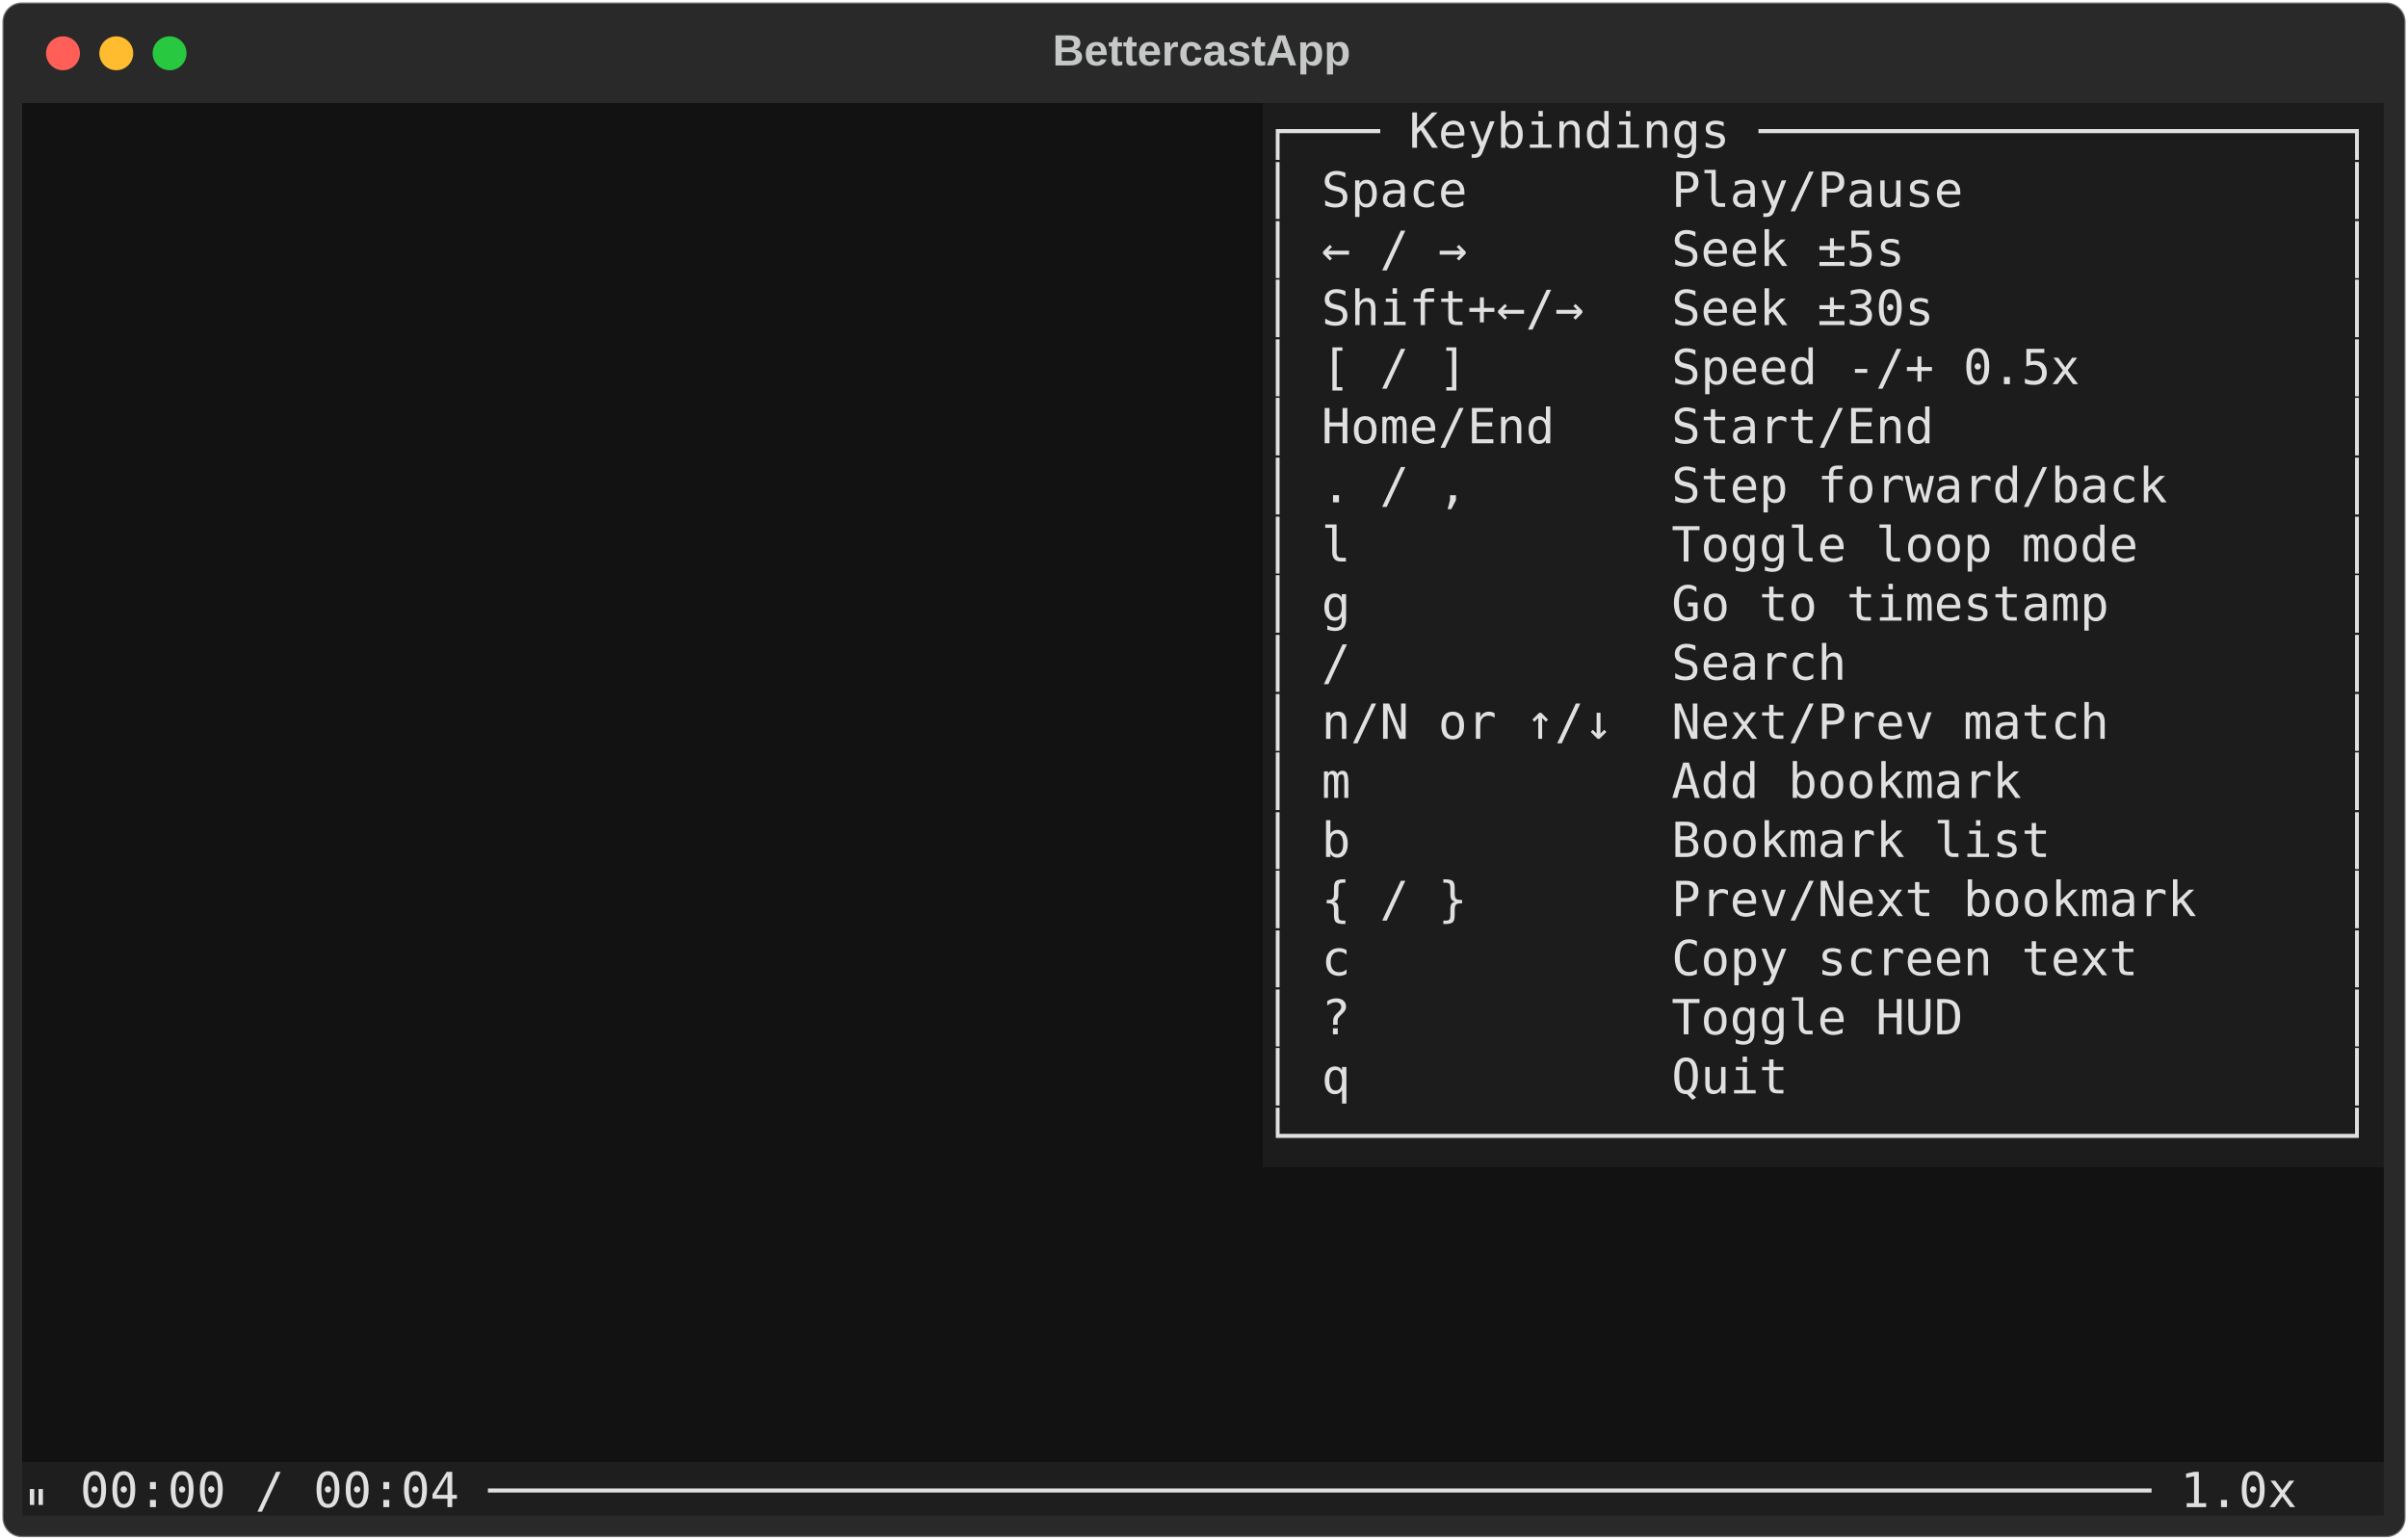
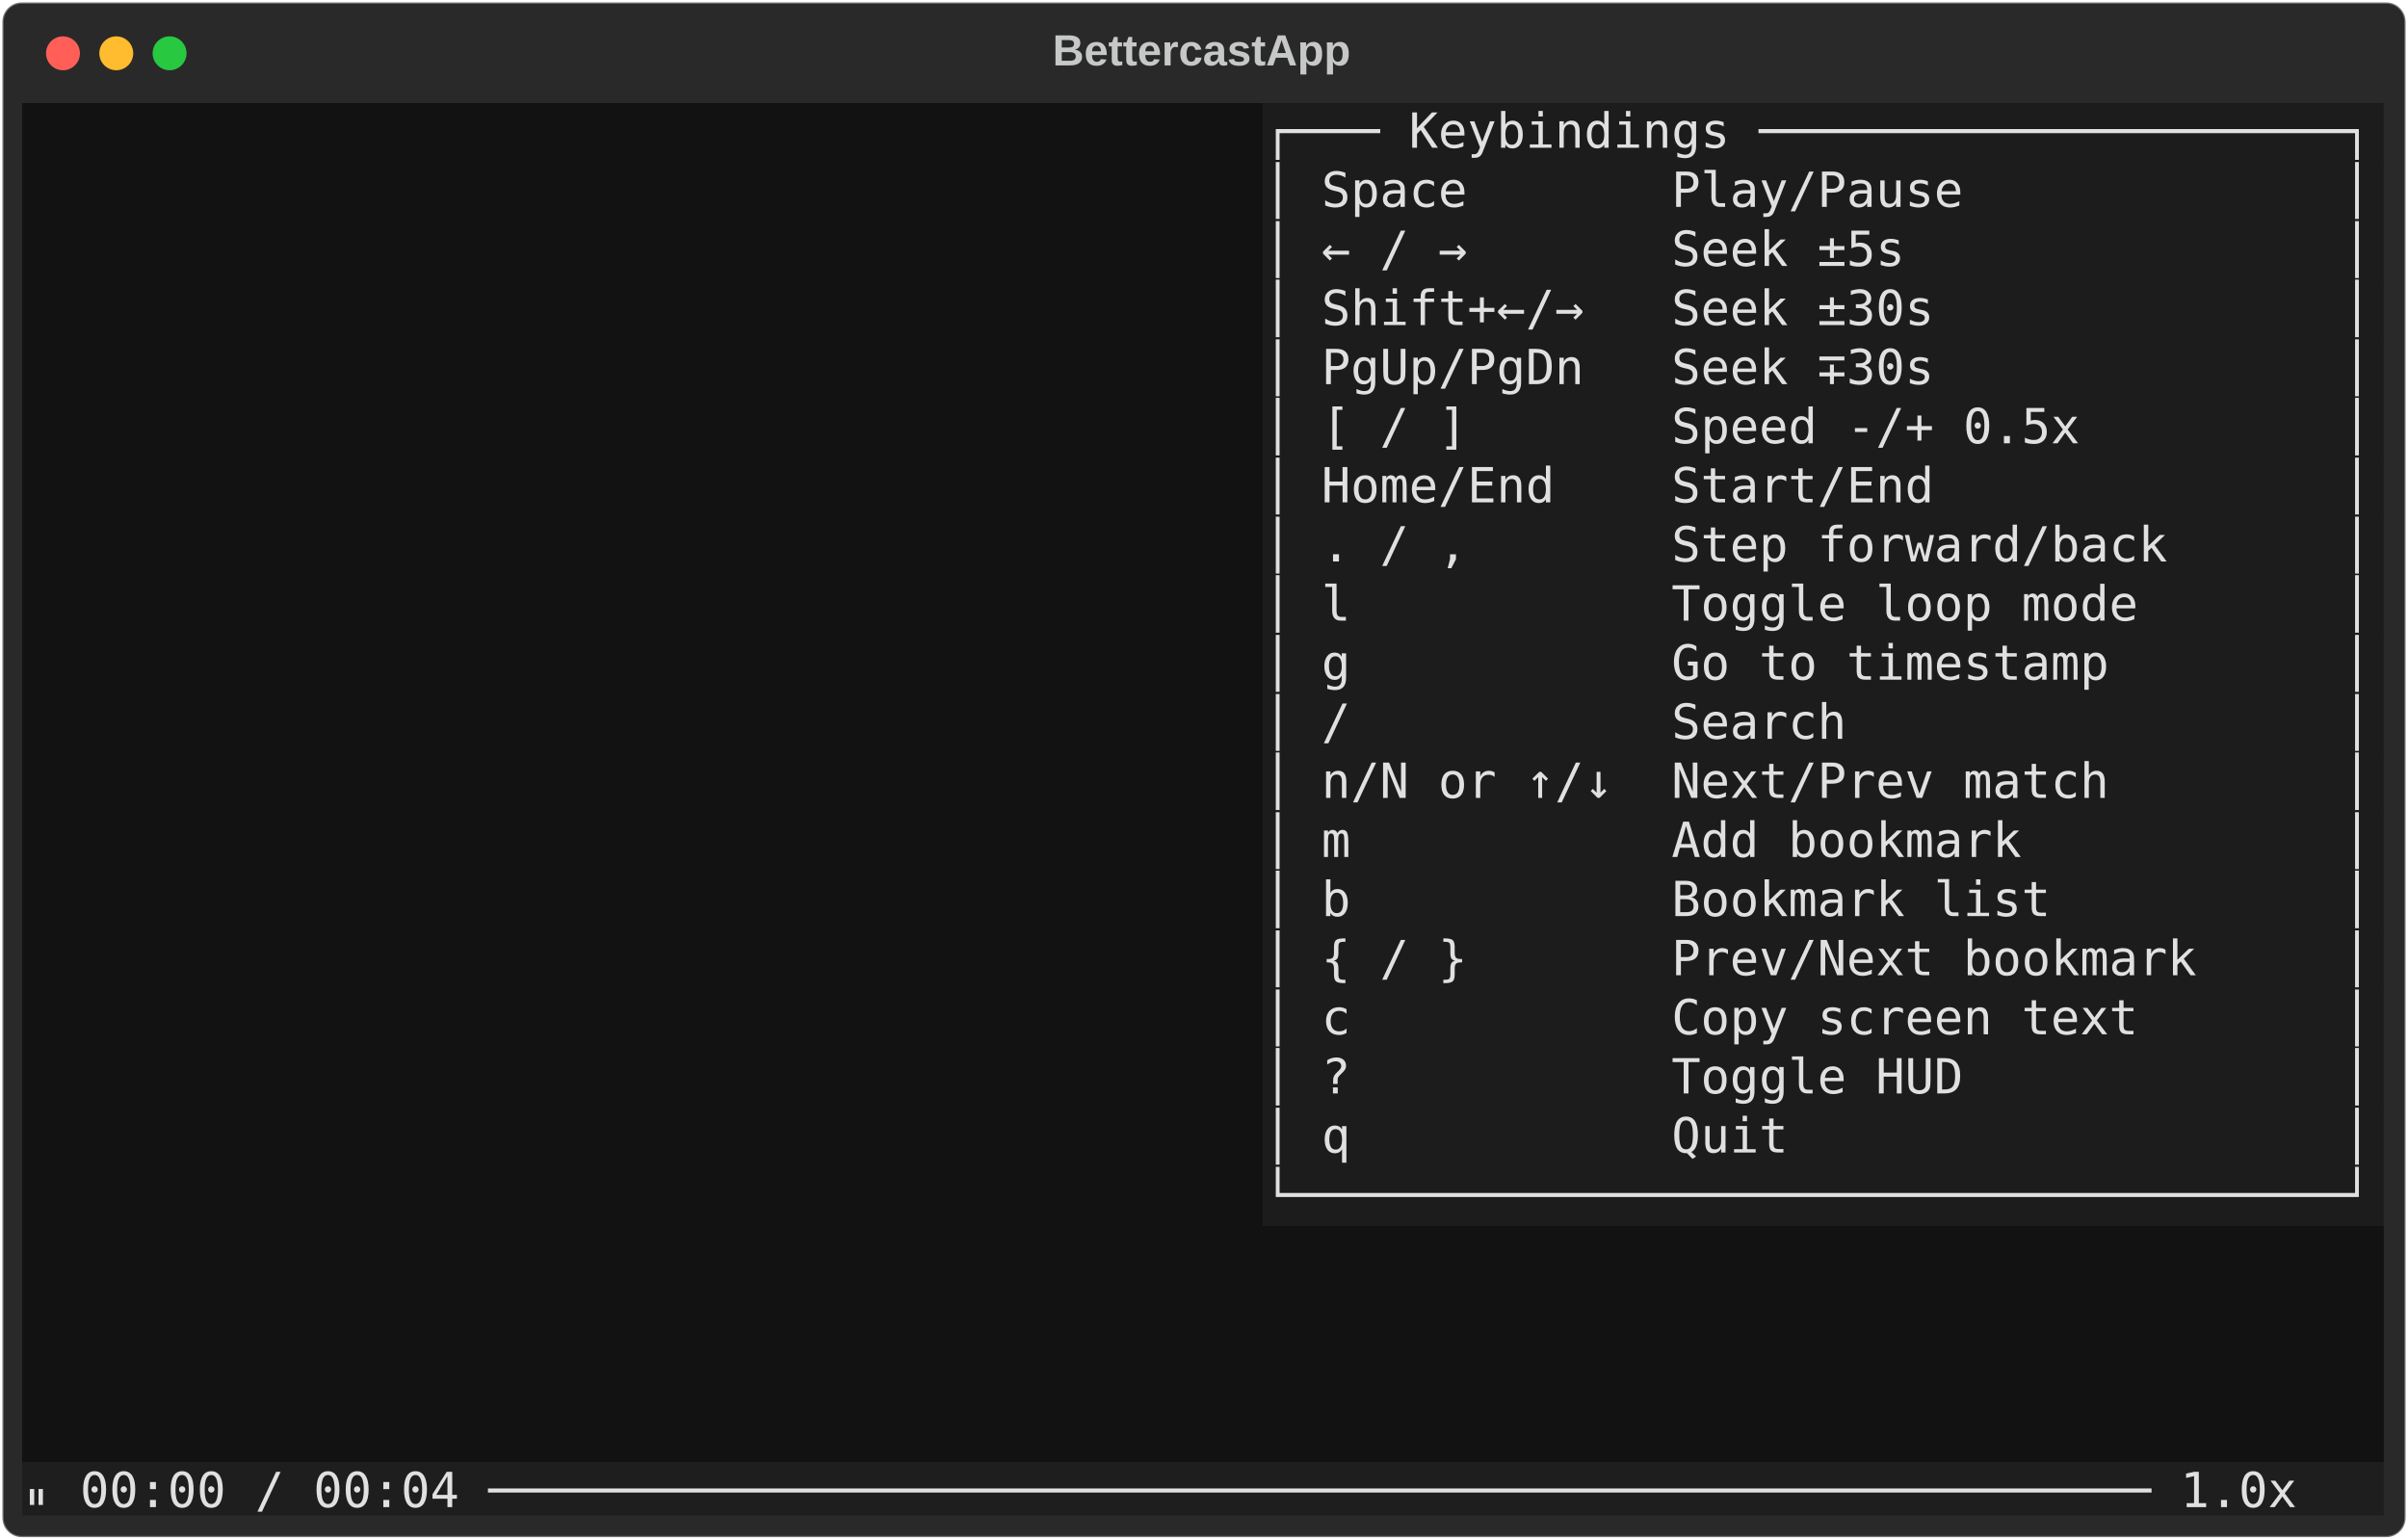
<svg xmlns="http://www.w3.org/2000/svg" class="rich-terminal" viewBox="0 0 994 635.6">
  <style>

    @font-face {
        font-family: "Fira Code";
        src: local("FiraCode-Regular"),
                url("https://cdnjs.cloudflare.com/ajax/libs/firacode/6.2.0/woff2/FiraCode-Regular.woff2") format("woff2"),
                url("https://cdnjs.cloudflare.com/ajax/libs/firacode/6.2.0/woff/FiraCode-Regular.woff") format("woff");
        font-style: normal;
        font-weight: 400;
    }
    @font-face {
        font-family: "Fira Code";
        src: local("FiraCode-Bold"),
                url("https://cdnjs.cloudflare.com/ajax/libs/firacode/6.2.0/woff2/FiraCode-Bold.woff2") format("woff2"),
                url("https://cdnjs.cloudflare.com/ajax/libs/firacode/6.2.0/woff/FiraCode-Bold.woff") format("woff");
        font-style: bold;
        font-weight: 700;
    }

-     .terminal-1552809751-matrix {
+     .terminal-1905939294-matrix {
        font-family: Fira Code, monospace;
        font-size: 20px;
        line-height: 24.4px;
        font-variant-east-asian: full-width;
    }

-     .terminal-1552809751-title {
+     .terminal-1905939294-title {
        font-size: 18px;
        font-weight: bold;
        font-family: arial;
    }

-     .terminal-1552809751-r1 { fill: #e0e0e0 }
- .terminal-1552809751-r2 { fill: #c5c8c6 }
+     .terminal-1905939294-r1 { fill: #e0e0e0 }
+ .terminal-1905939294-r2 { fill: #c5c8c6 }
    </style>
  <defs>
-     <clipPath id="terminal-1552809751-clip-terminal">
+     <clipPath id="terminal-1905939294-clip-terminal">
      <rect x="0" y="0" width="975.0" height="584.6" />
    </clipPath>
-     <clipPath id="terminal-1552809751-line-0">
+     <clipPath id="terminal-1905939294-line-0">
      <rect x="0" y="1.5" width="976" height="24.65" />
    </clipPath>
-     <clipPath id="terminal-1552809751-line-1">
+     <clipPath id="terminal-1905939294-line-1">
      <rect x="0" y="25.9" width="976" height="24.65" />
    </clipPath>
-     <clipPath id="terminal-1552809751-line-2">
+     <clipPath id="terminal-1905939294-line-2">
      <rect x="0" y="50.3" width="976" height="24.65" />
    </clipPath>
-     <clipPath id="terminal-1552809751-line-3">
+     <clipPath id="terminal-1905939294-line-3">
      <rect x="0" y="74.7" width="976" height="24.65" />
    </clipPath>
-     <clipPath id="terminal-1552809751-line-4">
+     <clipPath id="terminal-1905939294-line-4">
      <rect x="0" y="99.1" width="976" height="24.65" />
    </clipPath>
-     <clipPath id="terminal-1552809751-line-5">
+     <clipPath id="terminal-1905939294-line-5">
      <rect x="0" y="123.5" width="976" height="24.65" />
    </clipPath>
-     <clipPath id="terminal-1552809751-line-6">
+     <clipPath id="terminal-1905939294-line-6">
      <rect x="0" y="147.9" width="976" height="24.65" />
    </clipPath>
-     <clipPath id="terminal-1552809751-line-7">
+     <clipPath id="terminal-1905939294-line-7">
      <rect x="0" y="172.3" width="976" height="24.65" />
    </clipPath>
-     <clipPath id="terminal-1552809751-line-8">
+     <clipPath id="terminal-1905939294-line-8">
      <rect x="0" y="196.7" width="976" height="24.65" />
    </clipPath>
-     <clipPath id="terminal-1552809751-line-9">
+     <clipPath id="terminal-1905939294-line-9">
      <rect x="0" y="221.1" width="976" height="24.65" />
    </clipPath>
-     <clipPath id="terminal-1552809751-line-10">
+     <clipPath id="terminal-1905939294-line-10">
      <rect x="0" y="245.5" width="976" height="24.65" />
    </clipPath>
-     <clipPath id="terminal-1552809751-line-11">
+     <clipPath id="terminal-1905939294-line-11">
      <rect x="0" y="269.9" width="976" height="24.65" />
    </clipPath>
-     <clipPath id="terminal-1552809751-line-12">
+     <clipPath id="terminal-1905939294-line-12">
      <rect x="0" y="294.3" width="976" height="24.65" />
    </clipPath>
-     <clipPath id="terminal-1552809751-line-13">
+     <clipPath id="terminal-1905939294-line-13">
      <rect x="0" y="318.7" width="976" height="24.65" />
    </clipPath>
-     <clipPath id="terminal-1552809751-line-14">
+     <clipPath id="terminal-1905939294-line-14">
      <rect x="0" y="343.1" width="976" height="24.65" />
    </clipPath>
-     <clipPath id="terminal-1552809751-line-15">
+     <clipPath id="terminal-1905939294-line-15">
      <rect x="0" y="367.5" width="976" height="24.65" />
    </clipPath>
-     <clipPath id="terminal-1552809751-line-16">
+     <clipPath id="terminal-1905939294-line-16">
      <rect x="0" y="391.9" width="976" height="24.65" />
    </clipPath>
-     <clipPath id="terminal-1552809751-line-17">
+     <clipPath id="terminal-1905939294-line-17">
      <rect x="0" y="416.3" width="976" height="24.65" />
    </clipPath>
-     <clipPath id="terminal-1552809751-line-18">
+     <clipPath id="terminal-1905939294-line-18">
      <rect x="0" y="440.7" width="976" height="24.65" />
    </clipPath>
-     <clipPath id="terminal-1552809751-line-19">
+     <clipPath id="terminal-1905939294-line-19">
      <rect x="0" y="465.1" width="976" height="24.65" />
    </clipPath>
-     <clipPath id="terminal-1552809751-line-20">
+     <clipPath id="terminal-1905939294-line-20">
      <rect x="0" y="489.5" width="976" height="24.65" />
    </clipPath>
-     <clipPath id="terminal-1552809751-line-21">
+     <clipPath id="terminal-1905939294-line-21">
      <rect x="0" y="513.9" width="976" height="24.65" />
    </clipPath>
-     <clipPath id="terminal-1552809751-line-22">
+     <clipPath id="terminal-1905939294-line-22">
      <rect x="0" y="538.3" width="976" height="24.65" />
    </clipPath>
  </defs>
  <rect fill="#292929" stroke="rgba(255,255,255,0.35)" stroke-width="1" x="1" y="1" width="992" height="633.6" rx="8" />
-   <text class="terminal-1552809751-title" fill="#c5c8c6" text-anchor="middle" x="496" y="27">BettercastApp</text>
+   <text class="terminal-1905939294-title" fill="#c5c8c6" text-anchor="middle" x="496" y="27">BettercastApp</text>
  <g transform="translate(26,22)">
    <circle cx="0" cy="0" r="7" fill="#ff5f57" />
    <circle cx="22" cy="0" r="7" fill="#febc2e" />
    <circle cx="44" cy="0" r="7" fill="#28c840" />
  </g>
-   <g transform="translate(9, 41)" clip-path="url(#terminal-1552809751-clip-terminal)">
+   <g transform="translate(9, 41)" clip-path="url(#terminal-1905939294-clip-terminal)">
    <rect fill="#121212" x="0" y="1.5" width="512.4" height="24.65" shape-rendering="crispEdges" />
    <rect fill="#1c1c1c" x="512.4" y="1.5" width="463.6" height="24.65" shape-rendering="crispEdges" />
    <rect fill="#121212" x="0" y="25.9" width="512.4" height="24.65" shape-rendering="crispEdges" />
    <rect fill="#1c1c1c" x="512.4" y="25.9" width="463.6" height="24.65" shape-rendering="crispEdges" />
    <rect fill="#121212" x="0" y="50.3" width="512.4" height="24.65" shape-rendering="crispEdges" />
    <rect fill="#1c1c1c" x="512.4" y="50.3" width="463.6" height="24.65" shape-rendering="crispEdges" />
    <rect fill="#121212" x="0" y="74.7" width="512.4" height="24.65" shape-rendering="crispEdges" />
    <rect fill="#1c1c1c" x="512.4" y="74.7" width="463.6" height="24.65" shape-rendering="crispEdges" />
    <rect fill="#121212" x="0" y="99.1" width="512.4" height="24.65" shape-rendering="crispEdges" />
    <rect fill="#1c1c1c" x="512.4" y="99.1" width="463.6" height="24.65" shape-rendering="crispEdges" />
    <rect fill="#121212" x="0" y="123.5" width="512.4" height="24.65" shape-rendering="crispEdges" />
    <rect fill="#1c1c1c" x="512.4" y="123.5" width="463.6" height="24.65" shape-rendering="crispEdges" />
    <rect fill="#121212" x="0" y="147.9" width="512.4" height="24.65" shape-rendering="crispEdges" />
    <rect fill="#1c1c1c" x="512.4" y="147.9" width="463.6" height="24.65" shape-rendering="crispEdges" />
    <rect fill="#121212" x="0" y="172.3" width="512.4" height="24.65" shape-rendering="crispEdges" />
    <rect fill="#1c1c1c" x="512.4" y="172.3" width="463.6" height="24.65" shape-rendering="crispEdges" />
    <rect fill="#121212" x="0" y="196.7" width="512.4" height="24.65" shape-rendering="crispEdges" />
    <rect fill="#1c1c1c" x="512.4" y="196.7" width="463.6" height="24.65" shape-rendering="crispEdges" />
    <rect fill="#121212" x="0" y="221.1" width="512.4" height="24.65" shape-rendering="crispEdges" />
    <rect fill="#1c1c1c" x="512.4" y="221.1" width="463.6" height="24.65" shape-rendering="crispEdges" />
    <rect fill="#121212" x="0" y="245.5" width="512.4" height="24.65" shape-rendering="crispEdges" />
    <rect fill="#1c1c1c" x="512.4" y="245.5" width="463.6" height="24.65" shape-rendering="crispEdges" />
    <rect fill="#121212" x="0" y="269.9" width="512.4" height="24.65" shape-rendering="crispEdges" />
    <rect fill="#1c1c1c" x="512.4" y="269.9" width="463.6" height="24.65" shape-rendering="crispEdges" />
    <rect fill="#121212" x="0" y="294.3" width="512.4" height="24.65" shape-rendering="crispEdges" />
    <rect fill="#1c1c1c" x="512.4" y="294.3" width="463.6" height="24.65" shape-rendering="crispEdges" />
    <rect fill="#121212" x="0" y="318.7" width="512.4" height="24.65" shape-rendering="crispEdges" />
    <rect fill="#1c1c1c" x="512.4" y="318.7" width="463.6" height="24.65" shape-rendering="crispEdges" />
    <rect fill="#121212" x="0" y="343.1" width="512.4" height="24.65" shape-rendering="crispEdges" />
    <rect fill="#1c1c1c" x="512.4" y="343.1" width="463.6" height="24.65" shape-rendering="crispEdges" />
    <rect fill="#121212" x="0" y="367.5" width="512.4" height="24.65" shape-rendering="crispEdges" />
    <rect fill="#1c1c1c" x="512.4" y="367.5" width="463.6" height="24.65" shape-rendering="crispEdges" />
    <rect fill="#121212" x="0" y="391.9" width="512.4" height="24.65" shape-rendering="crispEdges" />
    <rect fill="#1c1c1c" x="512.4" y="391.9" width="463.6" height="24.65" shape-rendering="crispEdges" />
    <rect fill="#121212" x="0" y="416.3" width="512.4" height="24.65" shape-rendering="crispEdges" />
    <rect fill="#1c1c1c" x="512.4" y="416.3" width="463.6" height="24.65" shape-rendering="crispEdges" />
-     <rect fill="#121212" x="0" y="440.7" width="976" height="24.65" shape-rendering="crispEdges" />
+     <rect fill="#121212" x="0" y="440.7" width="512.4" height="24.65" shape-rendering="crispEdges" />
+     <rect fill="#1c1c1c" x="512.4" y="440.7" width="463.6" height="24.65" shape-rendering="crispEdges" />
    <rect fill="#121212" x="0" y="465.1" width="976" height="24.65" shape-rendering="crispEdges" />
    <rect fill="#121212" x="0" y="489.5" width="976" height="24.65" shape-rendering="crispEdges" />
    <rect fill="#121212" x="0" y="513.9" width="976" height="24.65" shape-rendering="crispEdges" />
    <rect fill="#121212" x="0" y="538.3" width="976" height="24.65" shape-rendering="crispEdges" />
    <rect fill="#1e1e1e" x="0" y="562.7" width="976" height="24.65" shape-rendering="crispEdges" />
-     <g class="terminal-1552809751-matrix">
-       <text class="terminal-1552809751-r1" x="512.4" y="20" textLength="463.6" clip-path="url(#terminal-1552809751-line-0)">┌─── Keybindings ────────────────────┐</text>
-       <text class="terminal-1552809751-r2" x="976" y="20" textLength="12.2" clip-path="url(#terminal-1552809751-line-0)">
- </text>
-       <text class="terminal-1552809751-r1" x="512.4" y="44.4" textLength="463.6" clip-path="url(#terminal-1552809751-line-1)">│ Space       Play/Pause             │</text>
-       <text class="terminal-1552809751-r2" x="976" y="44.4" textLength="12.2" clip-path="url(#terminal-1552809751-line-1)">
- </text>
-       <text class="terminal-1552809751-r1" x="512.4" y="68.8" textLength="463.6" clip-path="url(#terminal-1552809751-line-2)">│ ← / →       Seek ±5s               │</text>
-       <text class="terminal-1552809751-r2" x="976" y="68.8" textLength="12.2" clip-path="url(#terminal-1552809751-line-2)">
- </text>
-       <text class="terminal-1552809751-r1" x="512.4" y="93.2" textLength="463.6" clip-path="url(#terminal-1552809751-line-3)">│ Shift+←/→   Seek ±30s              │</text>
-       <text class="terminal-1552809751-r2" x="976" y="93.2" textLength="12.2" clip-path="url(#terminal-1552809751-line-3)">
- </text>
-       <text class="terminal-1552809751-r1" x="512.4" y="117.6" textLength="463.6" clip-path="url(#terminal-1552809751-line-4)">│ [ / ]       Speed -/+ 0.5x         │</text>
-       <text class="terminal-1552809751-r2" x="976" y="117.6" textLength="12.2" clip-path="url(#terminal-1552809751-line-4)">
- </text>
-       <text class="terminal-1552809751-r1" x="512.4" y="142" textLength="463.6" clip-path="url(#terminal-1552809751-line-5)">│ Home/End    Start/End              │</text>
-       <text class="terminal-1552809751-r2" x="976" y="142" textLength="12.2" clip-path="url(#terminal-1552809751-line-5)">
- </text>
-       <text class="terminal-1552809751-r1" x="512.4" y="166.4" textLength="463.6" clip-path="url(#terminal-1552809751-line-6)">│ . / ,       Step forward/back      │</text>
-       <text class="terminal-1552809751-r2" x="976" y="166.4" textLength="12.2" clip-path="url(#terminal-1552809751-line-6)">
- </text>
-       <text class="terminal-1552809751-r1" x="512.4" y="190.8" textLength="463.6" clip-path="url(#terminal-1552809751-line-7)">│ l           Toggle loop mode       │</text>
-       <text class="terminal-1552809751-r2" x="976" y="190.8" textLength="12.2" clip-path="url(#terminal-1552809751-line-7)">
- </text>
-       <text class="terminal-1552809751-r1" x="512.4" y="215.2" textLength="463.6" clip-path="url(#terminal-1552809751-line-8)">│ g           Go to timestamp        │</text>
-       <text class="terminal-1552809751-r2" x="976" y="215.2" textLength="12.2" clip-path="url(#terminal-1552809751-line-8)">
- </text>
-       <text class="terminal-1552809751-r1" x="512.4" y="239.6" textLength="463.6" clip-path="url(#terminal-1552809751-line-9)">│ /           Search                 │</text>
-       <text class="terminal-1552809751-r2" x="976" y="239.6" textLength="12.2" clip-path="url(#terminal-1552809751-line-9)">
- </text>
-       <text class="terminal-1552809751-r1" x="512.4" y="264" textLength="463.6" clip-path="url(#terminal-1552809751-line-10)">│ n/N or ↑/↓  Next/Prev match        │</text>
-       <text class="terminal-1552809751-r2" x="976" y="264" textLength="12.2" clip-path="url(#terminal-1552809751-line-10)">
- </text>
-       <text class="terminal-1552809751-r1" x="512.4" y="288.4" textLength="463.6" clip-path="url(#terminal-1552809751-line-11)">│ m           Add bookmark           │</text>
-       <text class="terminal-1552809751-r2" x="976" y="288.4" textLength="12.2" clip-path="url(#terminal-1552809751-line-11)">
- </text>
-       <text class="terminal-1552809751-r1" x="512.4" y="312.8" textLength="463.6" clip-path="url(#terminal-1552809751-line-12)">│ b           Bookmark list          │</text>
-       <text class="terminal-1552809751-r2" x="976" y="312.8" textLength="12.2" clip-path="url(#terminal-1552809751-line-12)">
- </text>
-       <text class="terminal-1552809751-r1" x="512.4" y="337.2" textLength="463.6" clip-path="url(#terminal-1552809751-line-13)">│ { / }       Prev/Next bookmark     │</text>
-       <text class="terminal-1552809751-r2" x="976" y="337.2" textLength="12.2" clip-path="url(#terminal-1552809751-line-13)">
- </text>
-       <text class="terminal-1552809751-r1" x="512.4" y="361.6" textLength="463.6" clip-path="url(#terminal-1552809751-line-14)">│ c           Copy screen text       │</text>
-       <text class="terminal-1552809751-r2" x="976" y="361.6" textLength="12.2" clip-path="url(#terminal-1552809751-line-14)">
- </text>
-       <text class="terminal-1552809751-r1" x="512.4" y="386" textLength="463.6" clip-path="url(#terminal-1552809751-line-15)">│ ?           Toggle HUD             │</text>
-       <text class="terminal-1552809751-r2" x="976" y="386" textLength="12.2" clip-path="url(#terminal-1552809751-line-15)">
- </text>
-       <text class="terminal-1552809751-r1" x="512.4" y="410.4" textLength="463.6" clip-path="url(#terminal-1552809751-line-16)">│ q           Quit                   │</text>
-       <text class="terminal-1552809751-r2" x="976" y="410.4" textLength="12.2" clip-path="url(#terminal-1552809751-line-16)">
- </text>
-       <text class="terminal-1552809751-r1" x="512.4" y="434.8" textLength="463.6" clip-path="url(#terminal-1552809751-line-17)">└────────────────────────────────────┘</text>
-       <text class="terminal-1552809751-r2" x="976" y="434.8" textLength="12.2" clip-path="url(#terminal-1552809751-line-17)">
- </text>
-       <text class="terminal-1552809751-r2" x="976" y="459.2" textLength="12.2" clip-path="url(#terminal-1552809751-line-18)">
- </text>
-       <text class="terminal-1552809751-r2" x="976" y="483.6" textLength="12.2" clip-path="url(#terminal-1552809751-line-19)">
- </text>
-       <text class="terminal-1552809751-r2" x="976" y="508" textLength="12.2" clip-path="url(#terminal-1552809751-line-20)">
- </text>
-       <text class="terminal-1552809751-r2" x="976" y="532.4" textLength="12.2" clip-path="url(#terminal-1552809751-line-21)">
- </text>
-       <text class="terminal-1552809751-r2" x="976" y="556.8" textLength="12.2" clip-path="url(#terminal-1552809751-line-22)">
- </text>
-       <text class="terminal-1552809751-r1" x="0" y="581.2" textLength="976" clip-path="url(#terminal-1552809751-line-23)"> ⏸ 00:00 / 00:04 ───────────────────────────────────────────────────────── 1.0x </text>
+     <g class="terminal-1905939294-matrix">
+       <text class="terminal-1905939294-r1" x="512.4" y="20" textLength="463.6" clip-path="url(#terminal-1905939294-line-0)">┌─── Keybindings ────────────────────┐</text>
+       <text class="terminal-1905939294-r2" x="976" y="20" textLength="12.2" clip-path="url(#terminal-1905939294-line-0)">
+ </text>
+       <text class="terminal-1905939294-r1" x="512.4" y="44.4" textLength="463.6" clip-path="url(#terminal-1905939294-line-1)">│ Space       Play/Pause             │</text>
+       <text class="terminal-1905939294-r2" x="976" y="44.4" textLength="12.2" clip-path="url(#terminal-1905939294-line-1)">
+ </text>
+       <text class="terminal-1905939294-r1" x="512.4" y="68.8" textLength="463.6" clip-path="url(#terminal-1905939294-line-2)">│ ← / →       Seek ±5s               │</text>
+       <text class="terminal-1905939294-r2" x="976" y="68.8" textLength="12.2" clip-path="url(#terminal-1905939294-line-2)">
+ </text>
+       <text class="terminal-1905939294-r1" x="512.4" y="93.2" textLength="463.6" clip-path="url(#terminal-1905939294-line-3)">│ Shift+←/→   Seek ±30s              │</text>
+       <text class="terminal-1905939294-r2" x="976" y="93.2" textLength="12.2" clip-path="url(#terminal-1905939294-line-3)">
+ </text>
+       <text class="terminal-1905939294-r1" x="512.4" y="117.6" textLength="463.6" clip-path="url(#terminal-1905939294-line-4)">│ PgUp/PgDn   Seek ∓30s              │</text>
+       <text class="terminal-1905939294-r2" x="976" y="117.6" textLength="12.2" clip-path="url(#terminal-1905939294-line-4)">
+ </text>
+       <text class="terminal-1905939294-r1" x="512.4" y="142" textLength="463.6" clip-path="url(#terminal-1905939294-line-5)">│ [ / ]       Speed -/+ 0.5x         │</text>
+       <text class="terminal-1905939294-r2" x="976" y="142" textLength="12.2" clip-path="url(#terminal-1905939294-line-5)">
+ </text>
+       <text class="terminal-1905939294-r1" x="512.4" y="166.4" textLength="463.6" clip-path="url(#terminal-1905939294-line-6)">│ Home/End    Start/End              │</text>
+       <text class="terminal-1905939294-r2" x="976" y="166.4" textLength="12.2" clip-path="url(#terminal-1905939294-line-6)">
+ </text>
+       <text class="terminal-1905939294-r1" x="512.4" y="190.8" textLength="463.6" clip-path="url(#terminal-1905939294-line-7)">│ . / ,       Step forward/back      │</text>
+       <text class="terminal-1905939294-r2" x="976" y="190.8" textLength="12.2" clip-path="url(#terminal-1905939294-line-7)">
+ </text>
+       <text class="terminal-1905939294-r1" x="512.4" y="215.2" textLength="463.6" clip-path="url(#terminal-1905939294-line-8)">│ l           Toggle loop mode       │</text>
+       <text class="terminal-1905939294-r2" x="976" y="215.2" textLength="12.2" clip-path="url(#terminal-1905939294-line-8)">
+ </text>
+       <text class="terminal-1905939294-r1" x="512.4" y="239.6" textLength="463.6" clip-path="url(#terminal-1905939294-line-9)">│ g           Go to timestamp        │</text>
+       <text class="terminal-1905939294-r2" x="976" y="239.6" textLength="12.2" clip-path="url(#terminal-1905939294-line-9)">
+ </text>
+       <text class="terminal-1905939294-r1" x="512.4" y="264" textLength="463.6" clip-path="url(#terminal-1905939294-line-10)">│ /           Search                 │</text>
+       <text class="terminal-1905939294-r2" x="976" y="264" textLength="12.2" clip-path="url(#terminal-1905939294-line-10)">
+ </text>
+       <text class="terminal-1905939294-r1" x="512.4" y="288.4" textLength="463.6" clip-path="url(#terminal-1905939294-line-11)">│ n/N or ↑/↓  Next/Prev match        │</text>
+       <text class="terminal-1905939294-r2" x="976" y="288.4" textLength="12.2" clip-path="url(#terminal-1905939294-line-11)">
+ </text>
+       <text class="terminal-1905939294-r1" x="512.4" y="312.8" textLength="463.6" clip-path="url(#terminal-1905939294-line-12)">│ m           Add bookmark           │</text>
+       <text class="terminal-1905939294-r2" x="976" y="312.8" textLength="12.2" clip-path="url(#terminal-1905939294-line-12)">
+ </text>
+       <text class="terminal-1905939294-r1" x="512.4" y="337.2" textLength="463.6" clip-path="url(#terminal-1905939294-line-13)">│ b           Bookmark list          │</text>
+       <text class="terminal-1905939294-r2" x="976" y="337.2" textLength="12.2" clip-path="url(#terminal-1905939294-line-13)">
+ </text>
+       <text class="terminal-1905939294-r1" x="512.4" y="361.6" textLength="463.6" clip-path="url(#terminal-1905939294-line-14)">│ { / }       Prev/Next bookmark     │</text>
+       <text class="terminal-1905939294-r2" x="976" y="361.6" textLength="12.2" clip-path="url(#terminal-1905939294-line-14)">
+ </text>
+       <text class="terminal-1905939294-r1" x="512.4" y="386" textLength="463.6" clip-path="url(#terminal-1905939294-line-15)">│ c           Copy screen text       │</text>
+       <text class="terminal-1905939294-r2" x="976" y="386" textLength="12.2" clip-path="url(#terminal-1905939294-line-15)">
+ </text>
+       <text class="terminal-1905939294-r1" x="512.4" y="410.4" textLength="463.6" clip-path="url(#terminal-1905939294-line-16)">│ ?           Toggle HUD             │</text>
+       <text class="terminal-1905939294-r2" x="976" y="410.4" textLength="12.2" clip-path="url(#terminal-1905939294-line-16)">
+ </text>
+       <text class="terminal-1905939294-r1" x="512.4" y="434.8" textLength="463.6" clip-path="url(#terminal-1905939294-line-17)">│ q           Quit                   │</text>
+       <text class="terminal-1905939294-r2" x="976" y="434.8" textLength="12.2" clip-path="url(#terminal-1905939294-line-17)">
+ </text>
+       <text class="terminal-1905939294-r1" x="512.4" y="459.2" textLength="463.6" clip-path="url(#terminal-1905939294-line-18)">└────────────────────────────────────┘</text>
+       <text class="terminal-1905939294-r2" x="976" y="459.2" textLength="12.2" clip-path="url(#terminal-1905939294-line-18)">
+ </text>
+       <text class="terminal-1905939294-r2" x="976" y="483.6" textLength="12.2" clip-path="url(#terminal-1905939294-line-19)">
+ </text>
+       <text class="terminal-1905939294-r2" x="976" y="508" textLength="12.2" clip-path="url(#terminal-1905939294-line-20)">
+ </text>
+       <text class="terminal-1905939294-r2" x="976" y="532.4" textLength="12.2" clip-path="url(#terminal-1905939294-line-21)">
+ </text>
+       <text class="terminal-1905939294-r2" x="976" y="556.8" textLength="12.2" clip-path="url(#terminal-1905939294-line-22)">
+ </text>
+       <text class="terminal-1905939294-r1" x="0" y="581.2" textLength="976" clip-path="url(#terminal-1905939294-line-23)"> ⏸ 00:00 / 00:04 ───────────────────────────────────────────────────────── 1.0x </text>
    </g>
  </g>
</svg>
